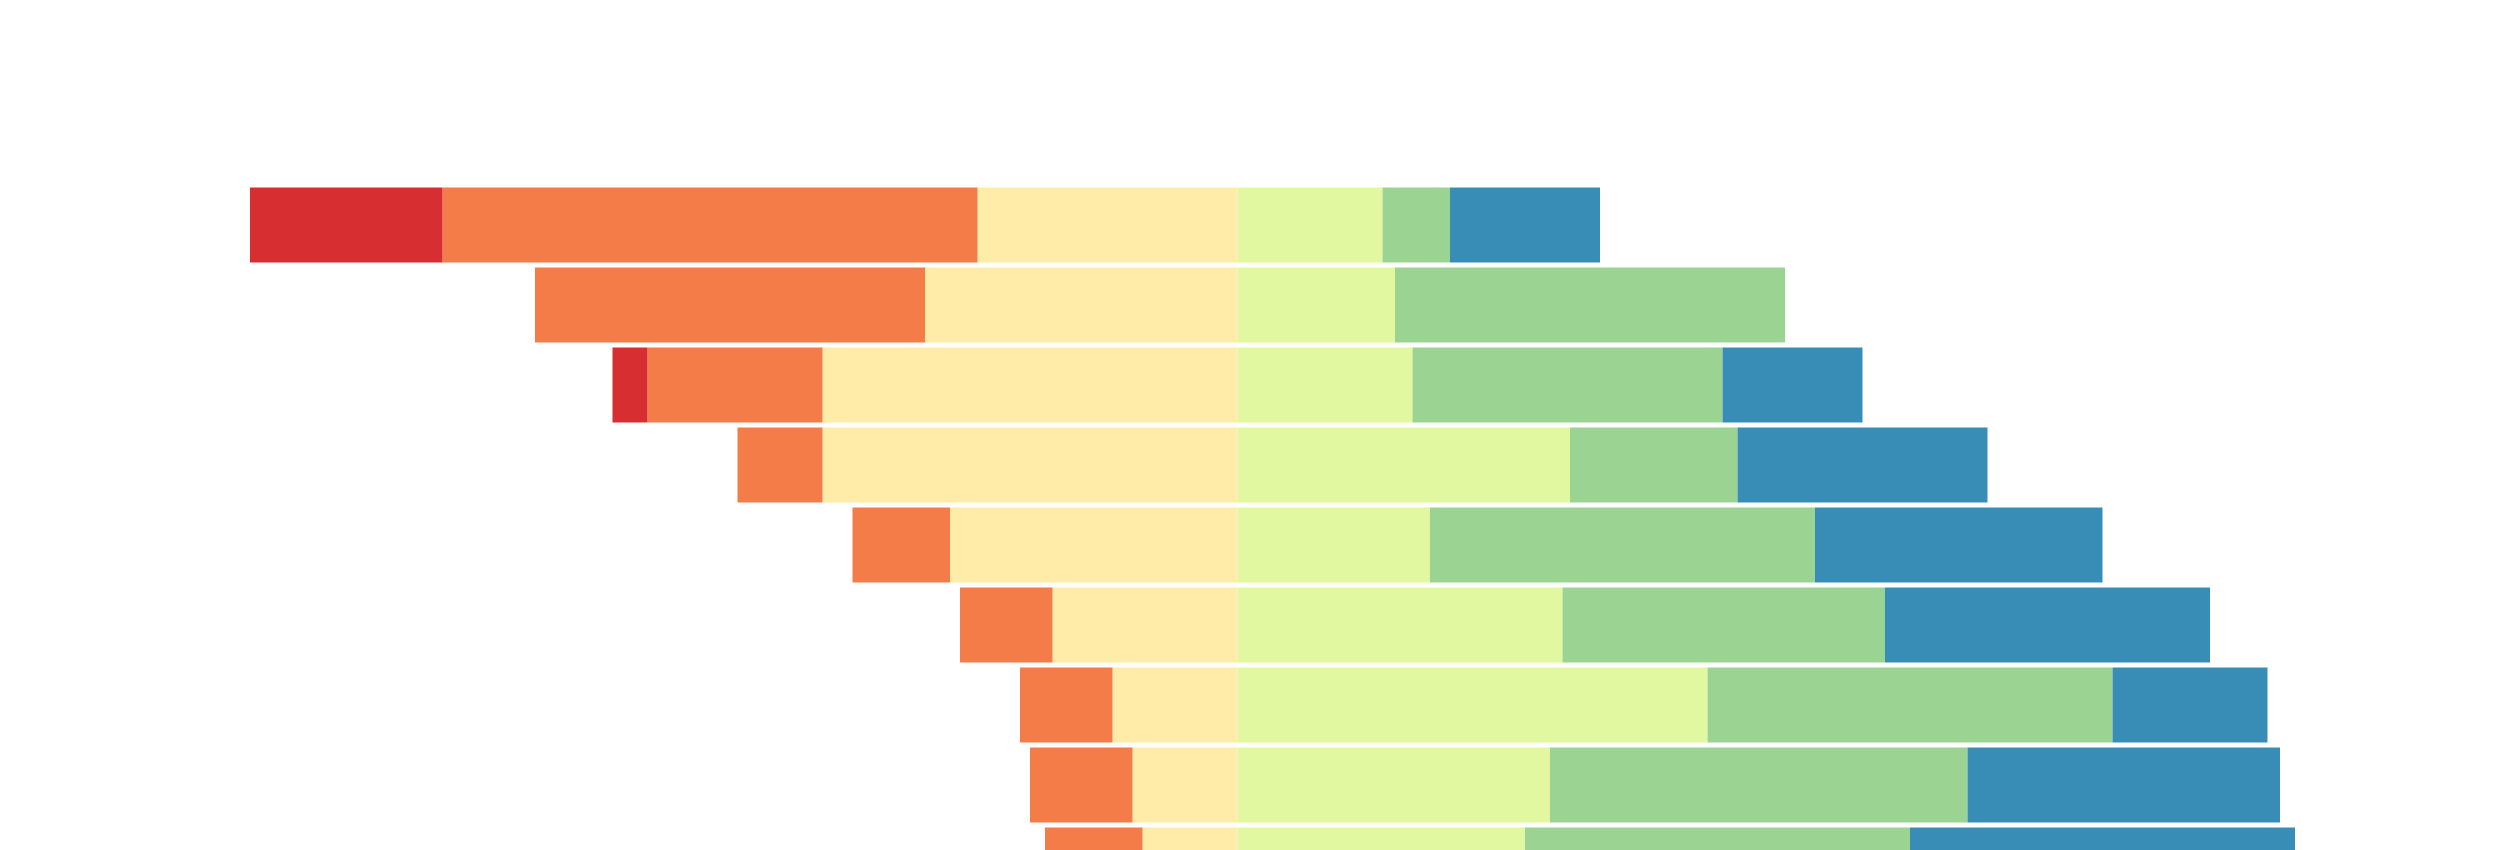
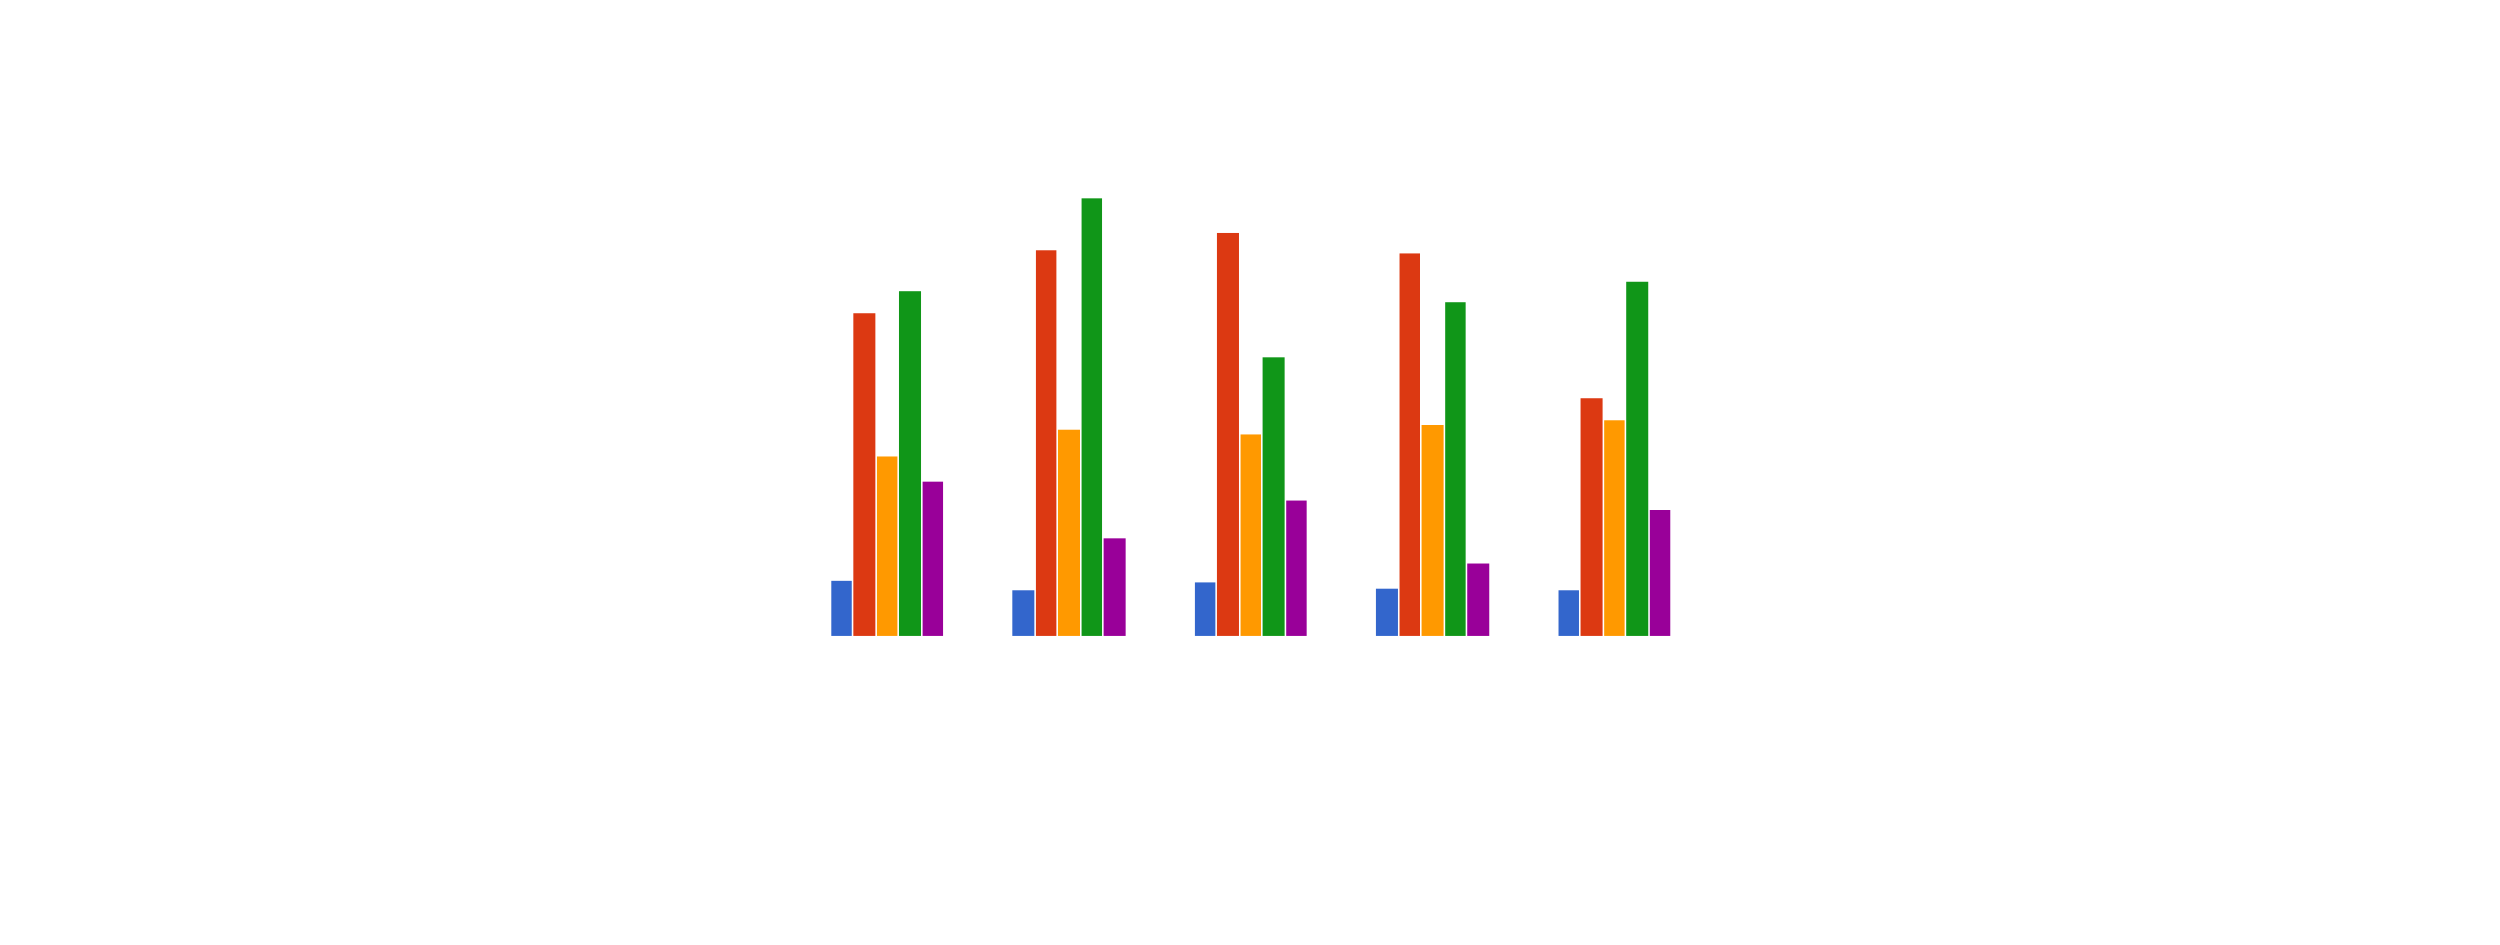
- <svg xmlns="http://www.w3.org/2000/svg" width="900" height="auto" viewBox="-20,-30,1000,340" id="svg" max-width="100%" font="10px sans-serif">
-   <g>
-     <g fill="hsl(47, 100%, 83%)">
-       <rect x="371" y="45" width="104" height="30">
-       </rect>
-       <rect x="425" y="237" width="50" height="30">
-       </rect>
-       <rect x="309" y="109" width="166" height="30">
-       </rect>
-       <rect x="401" y="205" width="74" height="30">
-       </rect>
-       <rect x="350" y="77" width="125" height="30">
-       </rect>
-       <rect x="309" y="141" width="166" height="30">
-       </rect>
-       <rect x="437" y="301" width="38" height="30">
-       </rect>
-       <rect x="360" y="173" width="115" height="30">
-       </rect>
-       <rect x="433" y="269" width="42" height="30">
-       </rect>
-     </g>
-     <g fill="hsl(18, 88%, 62%)">
-       <rect x="157" y="45" width="214" height="30">
-       </rect>
-       <rect x="388" y="237" width="37" height="30">
-       </rect>
-       <rect x="239" y="109" width="70" height="30">
-       </rect>
-       <rect x="364" y="205" width="37" height="30">
-       </rect>
-       <rect x="194" y="77" width="156" height="30">
-       </rect>
-       <rect x="275" y="141" width="34" height="30">
-       </rect>
-       <rect x="398" y="301" width="39" height="30">
-       </rect>
-       <rect x="321" y="173" width="39" height="30">
-       </rect>
-       <rect x="392" y="269" width="41" height="30">
-       </rect>
-     </g>
-     <g fill="hsl(359, 67%, 51%)">
-       <rect x="80" y="45" width="77" height="30">
-       </rect>
-       <rect x="225" y="109" width="14" height="30">
-       </rect>
-     </g>
-     <g fill="hsl(75, 86%, 80%)">
-       <rect x="475" y="45" width="58" height="30">
-       </rect>
-       <rect x="475" y="237" width="188" height="30">
-       </rect>
-       <rect x="475" y="109" width="70" height="30">
-       </rect>
-       <rect x="475" y="205" width="130" height="30">
-       </rect>
-       <rect x="475" y="77" width="63" height="30">
-       </rect>
-       <rect x="475" y="141" width="133" height="30">
-       </rect>
-       <rect x="475" y="301" width="115" height="30">
-       </rect>
-       <rect x="475" y="173" width="77" height="30">
-       </rect>
-       <rect x="475" y="269" width="125" height="30">
-       </rect>
-     </g>
-     <g fill="hsl(112, 43%, 70%)">
-       <rect x="533" y="45" width="27" height="30">
-       </rect>
-       <rect x="663" y="237" width="162" height="30">
-       </rect>
-       <rect x="545" y="109" width="124" height="30">
-       </rect>
-       <rect x="605" y="205" width="129" height="30">
-       </rect>
-       <rect x="538" y="77" width="156" height="30">
-       </rect>
-       <rect x="608" y="141" width="67" height="30">
-       </rect>
-       <rect x="590" y="301" width="154" height="30">
-       </rect>
-       <rect x="552" y="173" width="154" height="30">
-       </rect>
-       <rect x="600" y="269" width="167" height="30">
-       </rect>
-     </g>
-     <g fill="hsl(200, 53%, 47%)">
-       <rect x="560" y="45" width="60" height="30">
-       </rect>
-       <rect x="825" y="237" width="62" height="30">
-       </rect>
-       <rect x="669" y="109" width="56" height="30">
-       </rect>
-       <rect x="734" y="205" width="130" height="30">
-       </rect>
-       <rect x="675" y="141" width="100" height="30">
-       </rect>
-       <rect x="744" y="301" width="154" height="30">
-       </rect>
-       <rect x="706" y="173" width="115" height="30">
-       </rect>
-       <rect x="767" y="269" width="125" height="30">
-       </rect>
-     </g>
-   </g>
+ <svg xmlns="http://www.w3.org/2000/svg" width="900" height="340" viewBox="50,0,800,600" id="svg">
+   <rect x="184" y="369" width="13" height="35" fill="#3366cc" />
+   <rect x="299" y="375" width="14" height="29" fill="#3366cc" />
+   <rect x="415" y="370" width="13" height="34" fill="#3366cc" />
+   <rect x="530" y="374" width="14" height="30" fill="#3366cc" />
+   <rect x="646" y="375" width="13" height="29" fill="#3366cc" />
+   <rect x="198" y="199" width="14" height="205" fill="#dc3912" />
+   <rect x="314" y="159" width="13" height="245" fill="#dc3912" />
+   <rect x="429" y="148" width="14" height="256" fill="#dc3912" />
+   <rect x="545" y="161" width="13" height="243" fill="#dc3912" />
+   <rect x="660" y="253" width="14" height="151" fill="#dc3912" />
+   <rect x="213" y="290" width="13" height="114" fill="#ff9900" />
+   <rect x="328" y="273" width="14" height="131" fill="#ff9900" />
+   <rect x="444" y="276" width="13" height="128" fill="#ff9900" />
+   <rect x="559" y="270" width="14" height="134" fill="#ff9900" />
+   <rect x="675" y="267" width="13" height="137" fill="#ff9900" />
+   <rect x="227" y="185" width="14" height="219" fill="#109618" />
+   <rect x="343" y="126" width="13" height="278" fill="#109618" />
+   <rect x="458" y="227" width="14" height="177" fill="#109618" />
+   <rect x="574" y="192" width="13" height="212" fill="#109618" />
+   <rect x="689" y="179" width="14" height="225" fill="#109618" />
+   <rect x="242" y="306" width="13" height="98" fill="#990099" />
+   <rect x="357" y="342" width="14" height="62" fill="#990099" />
+   <rect x="473" y="318" width="13" height="86" fill="#990099" />
+   <rect x="588" y="358" width="14" height="46" fill="#990099" />
+   <rect x="704" y="324" width="13" height="80" fill="#990099" />
</svg>
